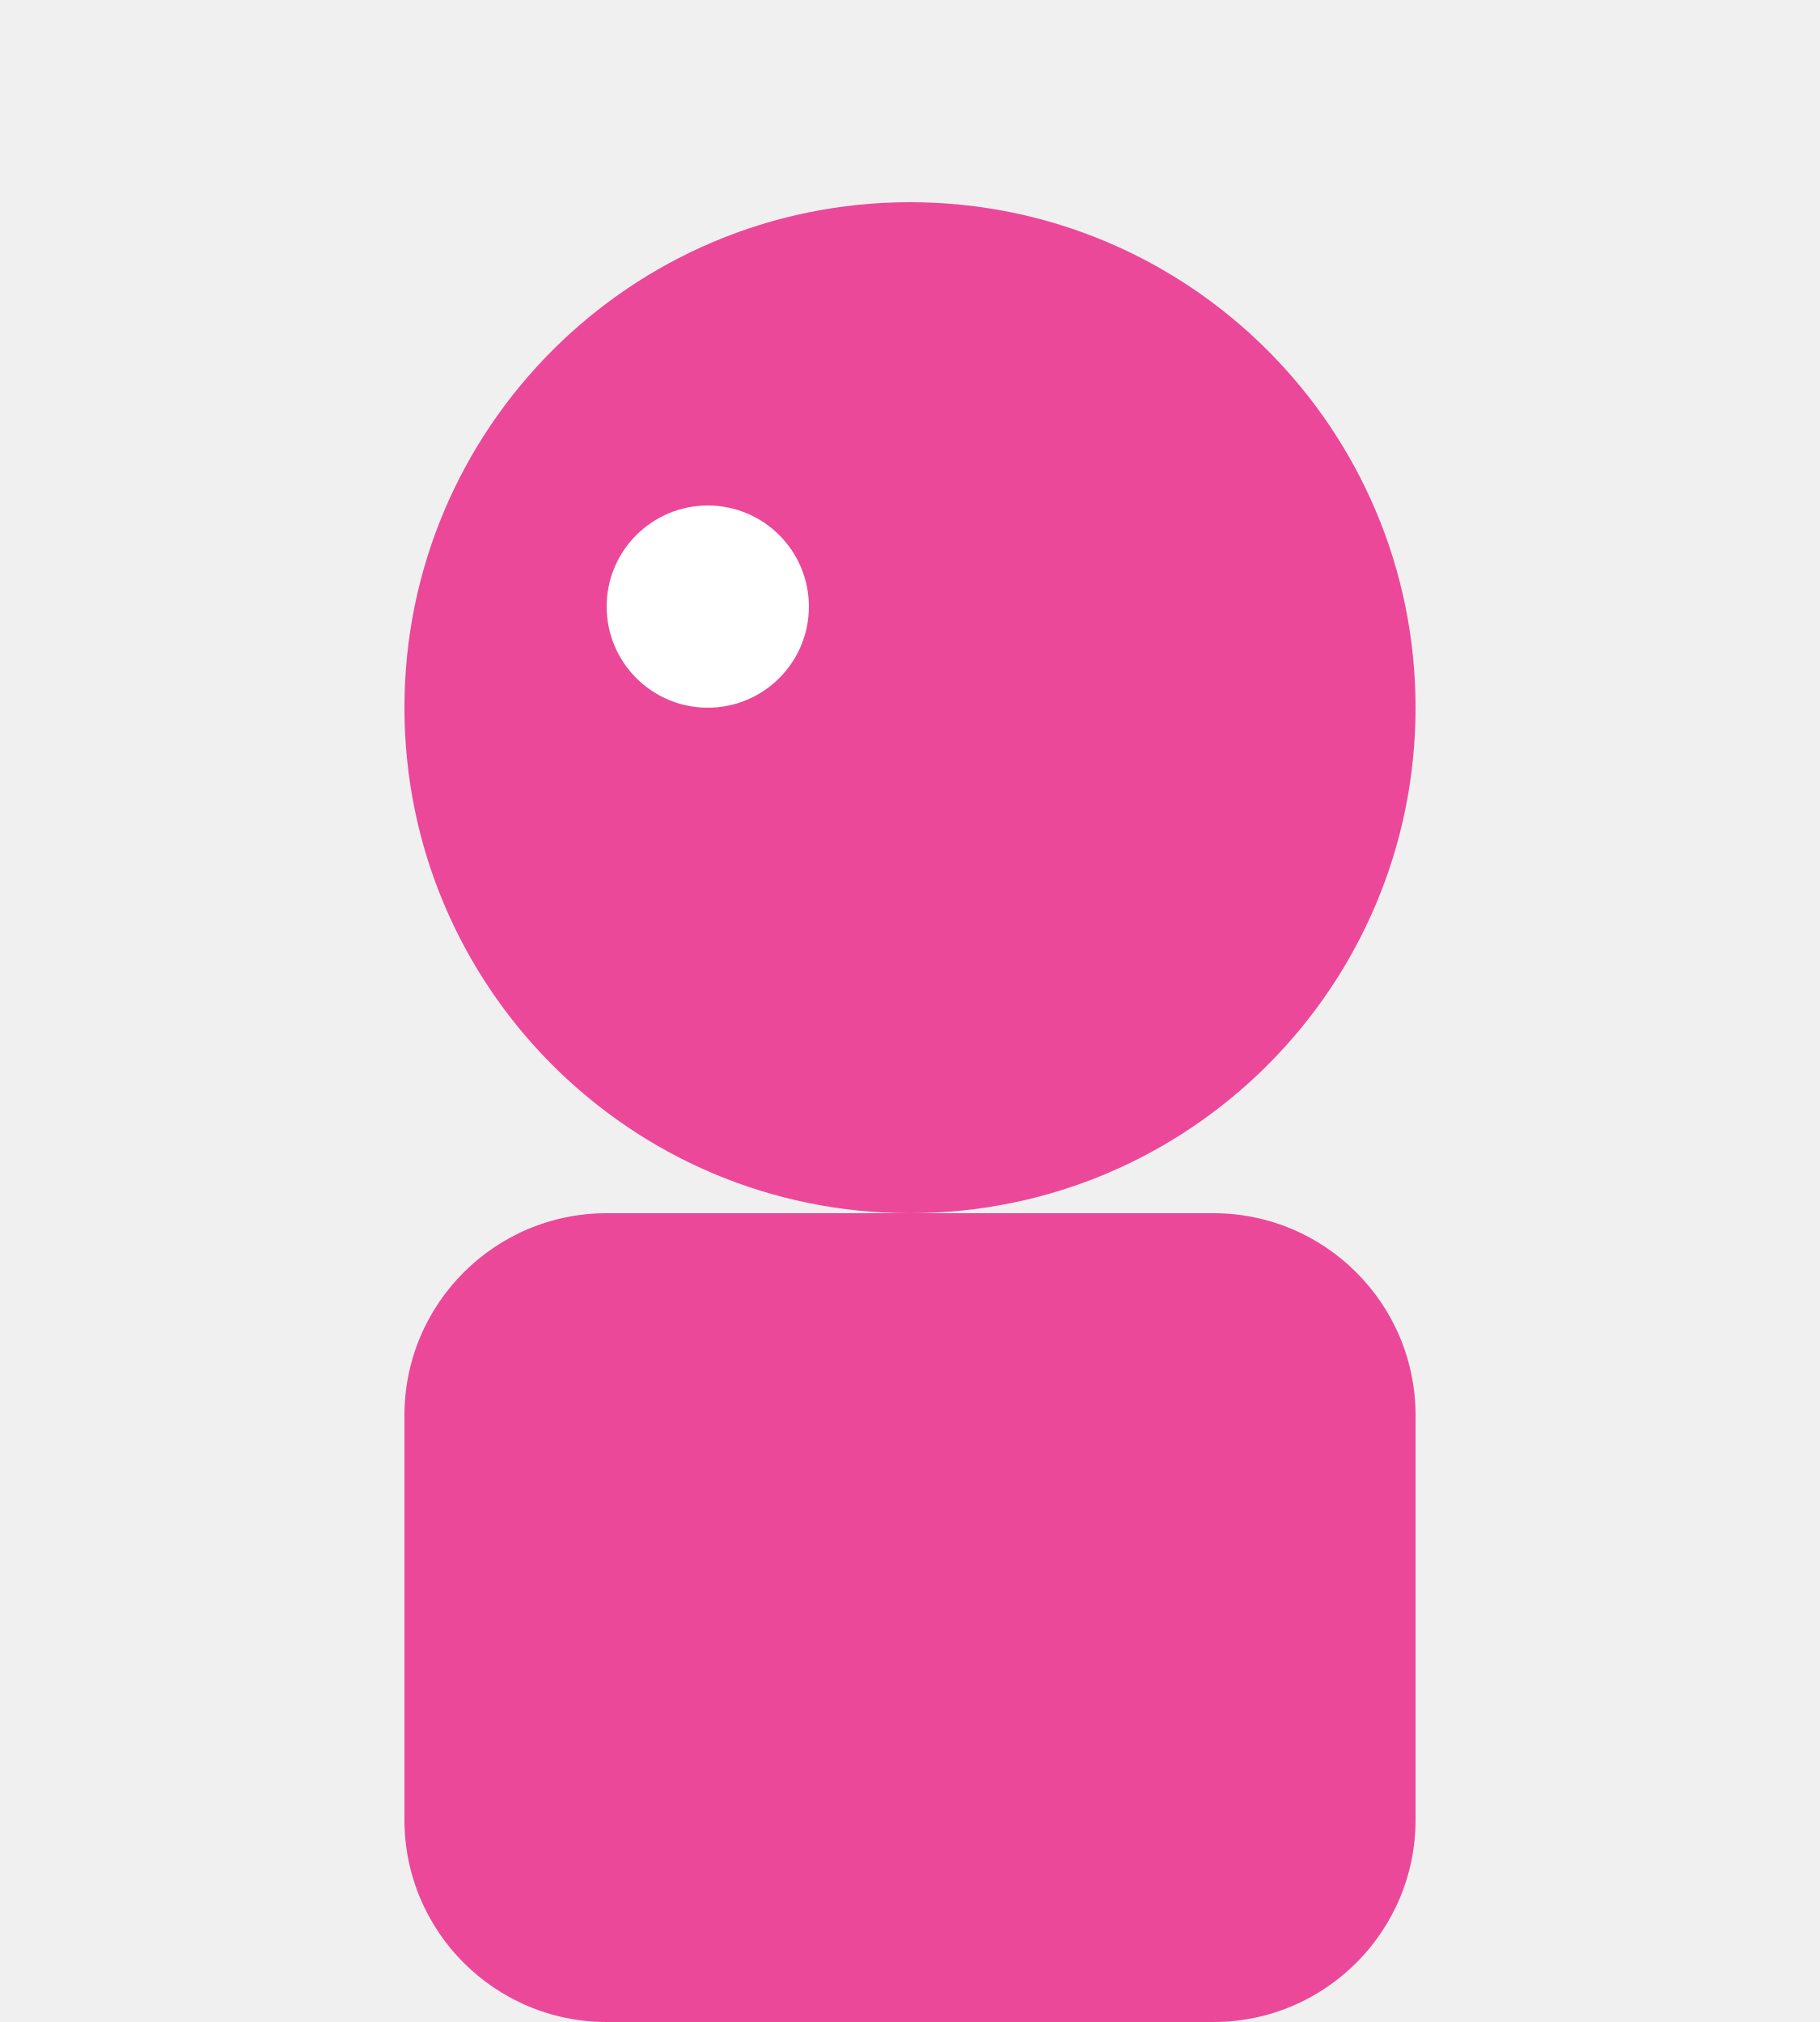
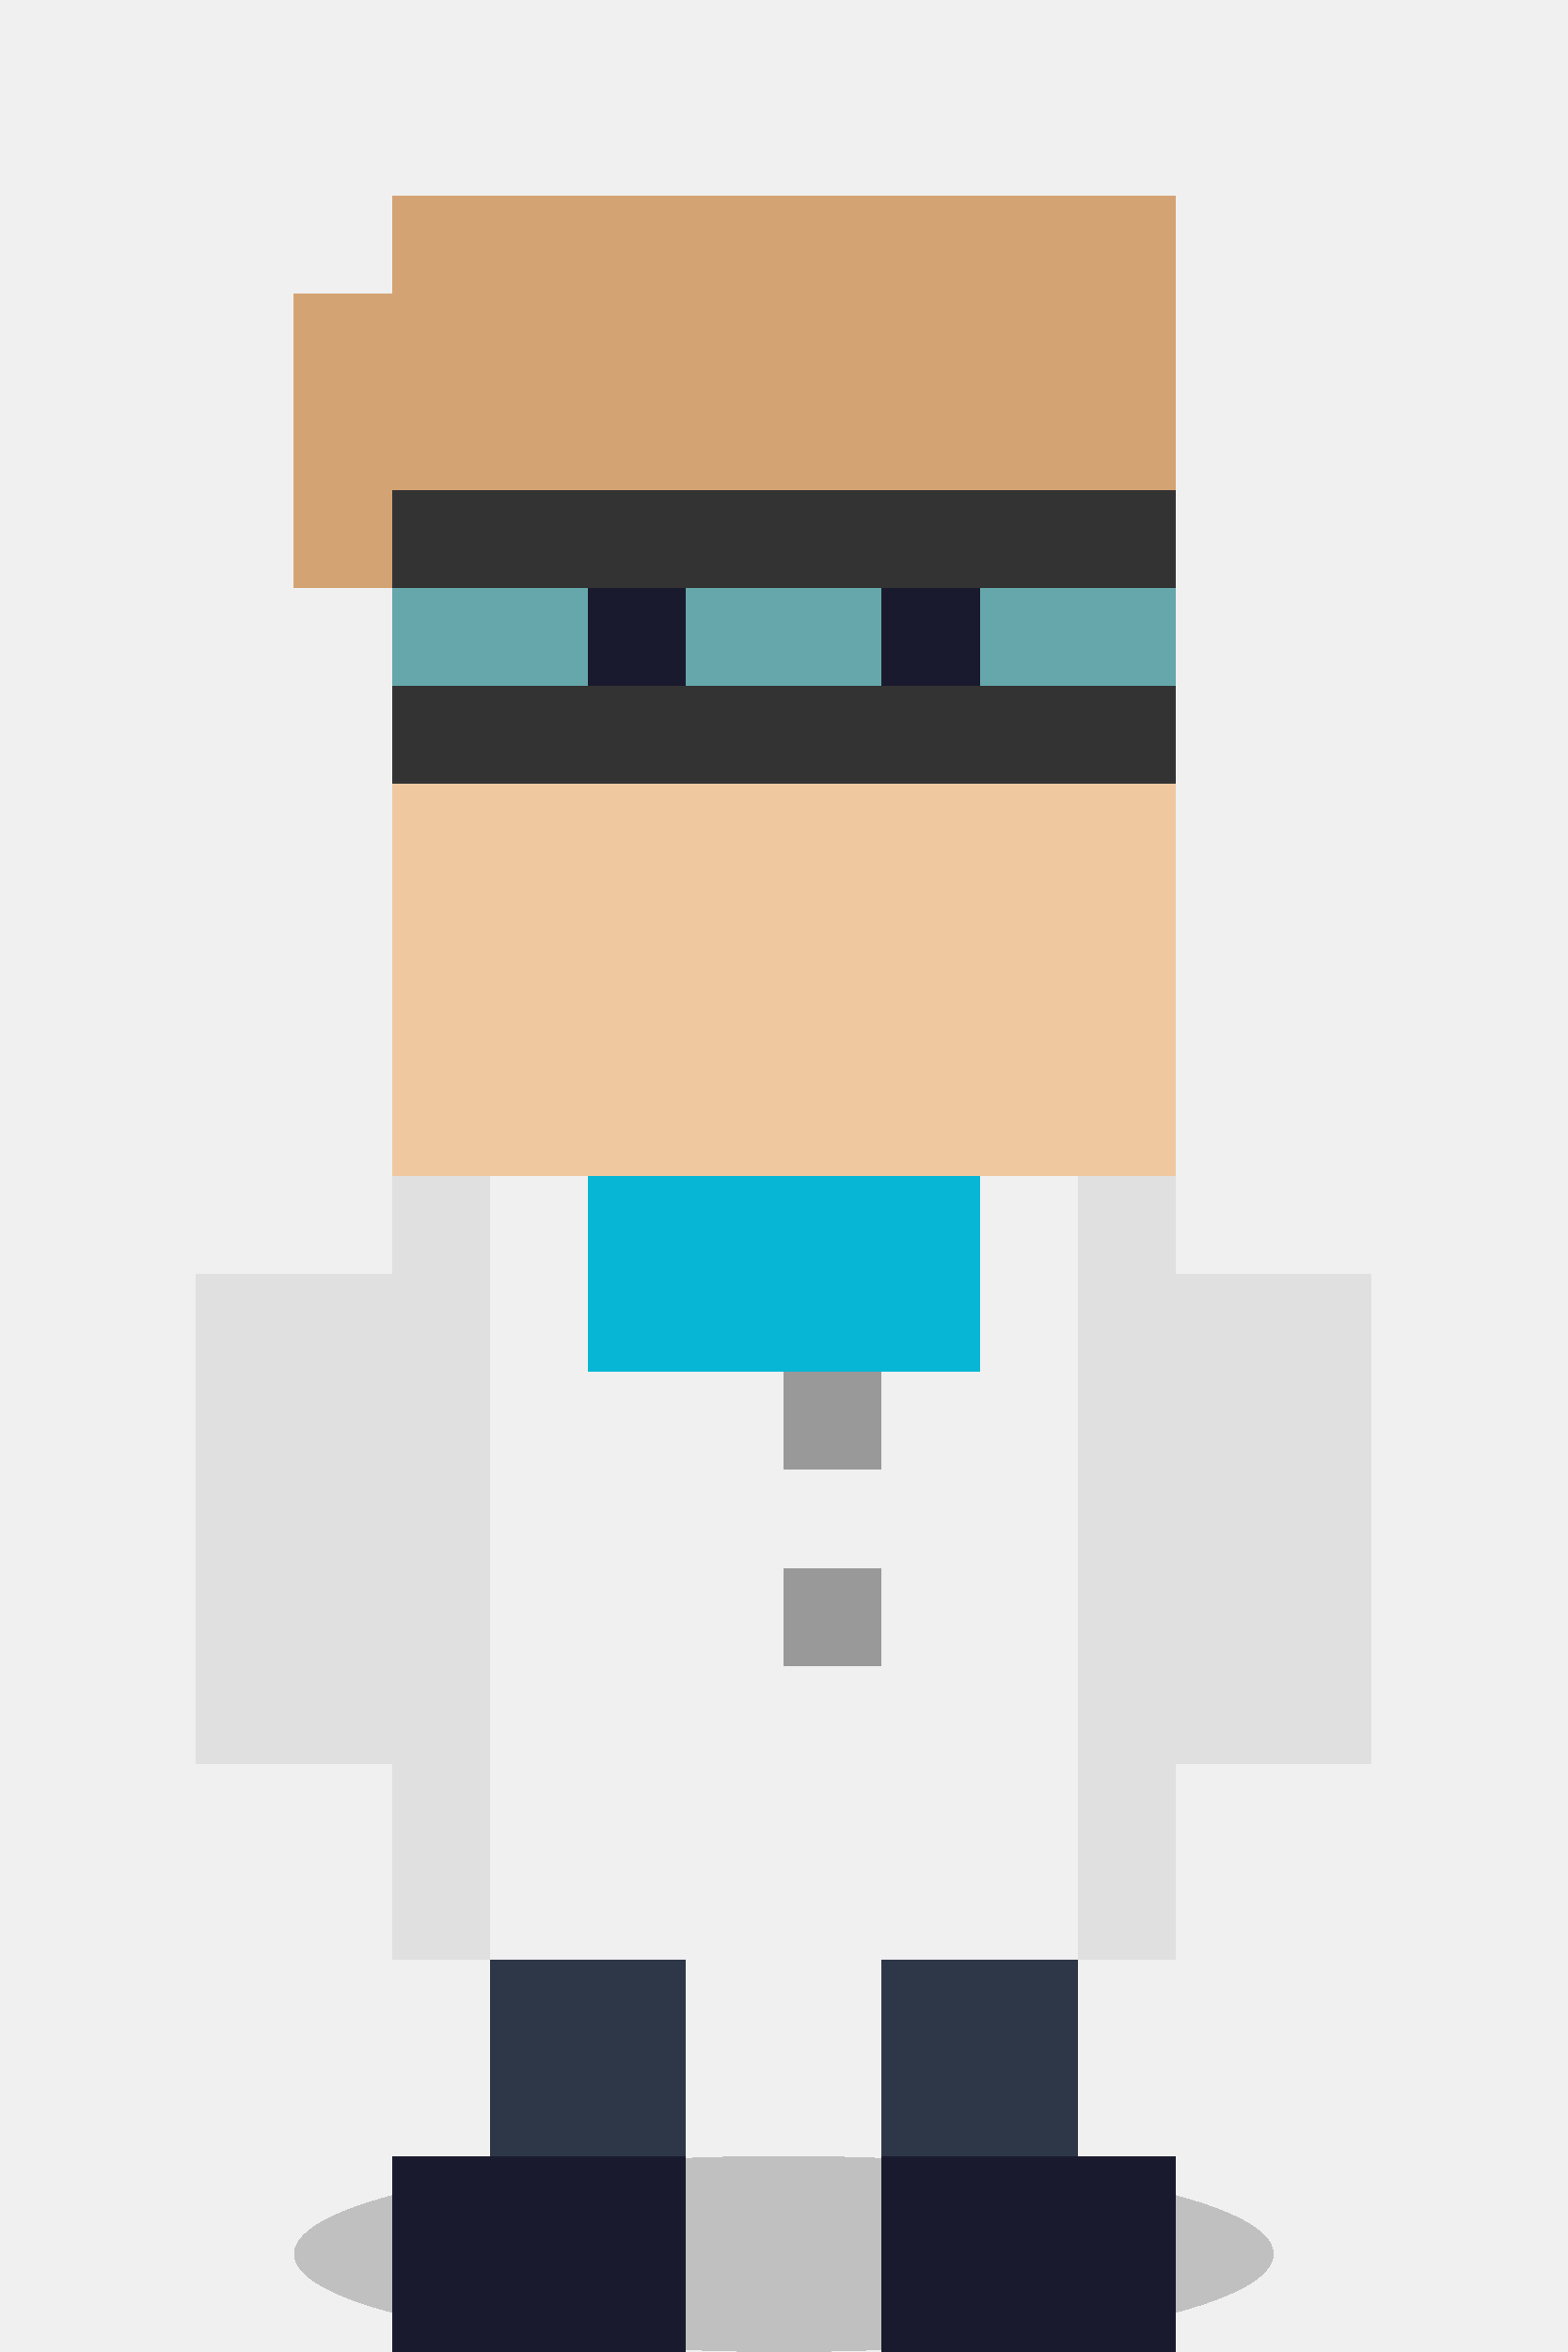
- <svg xmlns="http://www.w3.org/2000/svg" width="36" height="40" viewBox="0 0 36 40">
-   <circle cx="18" cy="14" r="10" fill="#ec4899" />
-   <rect x="8" y="24" width="20" height="16" rx="4" fill="#ec4899" />
-   <circle cx="14" cy="12" r="2" fill="#fff" />
+ <svg xmlns="http://www.w3.org/2000/svg" width="16" height="24" viewBox="0 0 16 24" shape-rendering="crispEdges">
+   <ellipse cx="8" cy="23" rx="5" ry="1" fill="#00000033" />
+   <rect x="4" y="12" width="8" height="8" fill="#e0e0e0" />
+   <rect x="5" y="12" width="6" height="8" fill="#f0f0f0" />
+   <rect x="8" y="14" width="1" height="1" fill="#999" />
+   <rect x="8" y="16" width="1" height="1" fill="#999" />
+   <rect x="6" y="12" width="4" height="2" fill="#06b6d4" />
+   <rect x="2" y="13" width="2" height="5" fill="#e0e0e0" />
+   <rect x="12" y="13" width="2" height="5" fill="#e0e0e0" />
+   <rect x="4" y="2" width="8" height="10" fill="#f0c8a0" />
+   <rect x="4" y="2" width="8" height="3" fill="#d4a373" />
+   <rect x="3" y="3" width="2" height="3" fill="#d4a373" />
+   <rect x="4" y="5" width="4" height="3" fill="#0891b2" opacity="0.6" />
+   <rect x="8" y="5" width="4" height="3" fill="#0891b2" opacity="0.6" />
+   <rect x="4" y="5" width="8" height="1" fill="#333" />
+   <rect x="4" y="7" width="4" height="1" fill="#333" />
+   <rect x="8" y="7" width="4" height="1" fill="#333" />
+   <rect x="6" y="6" width="1" height="1" fill="#1a1a2e" />
+   <rect x="9" y="6" width="1" height="1" fill="#1a1a2e" />
+   <rect x="5" y="20" width="2" height="4" fill="#2d3748" />
+   <rect x="9" y="20" width="2" height="4" fill="#2d3748" />
+   <rect x="4" y="22" width="3" height="2" fill="#1a1a2e" />
+   <rect x="9" y="22" width="3" height="2" fill="#1a1a2e" />
</svg>
